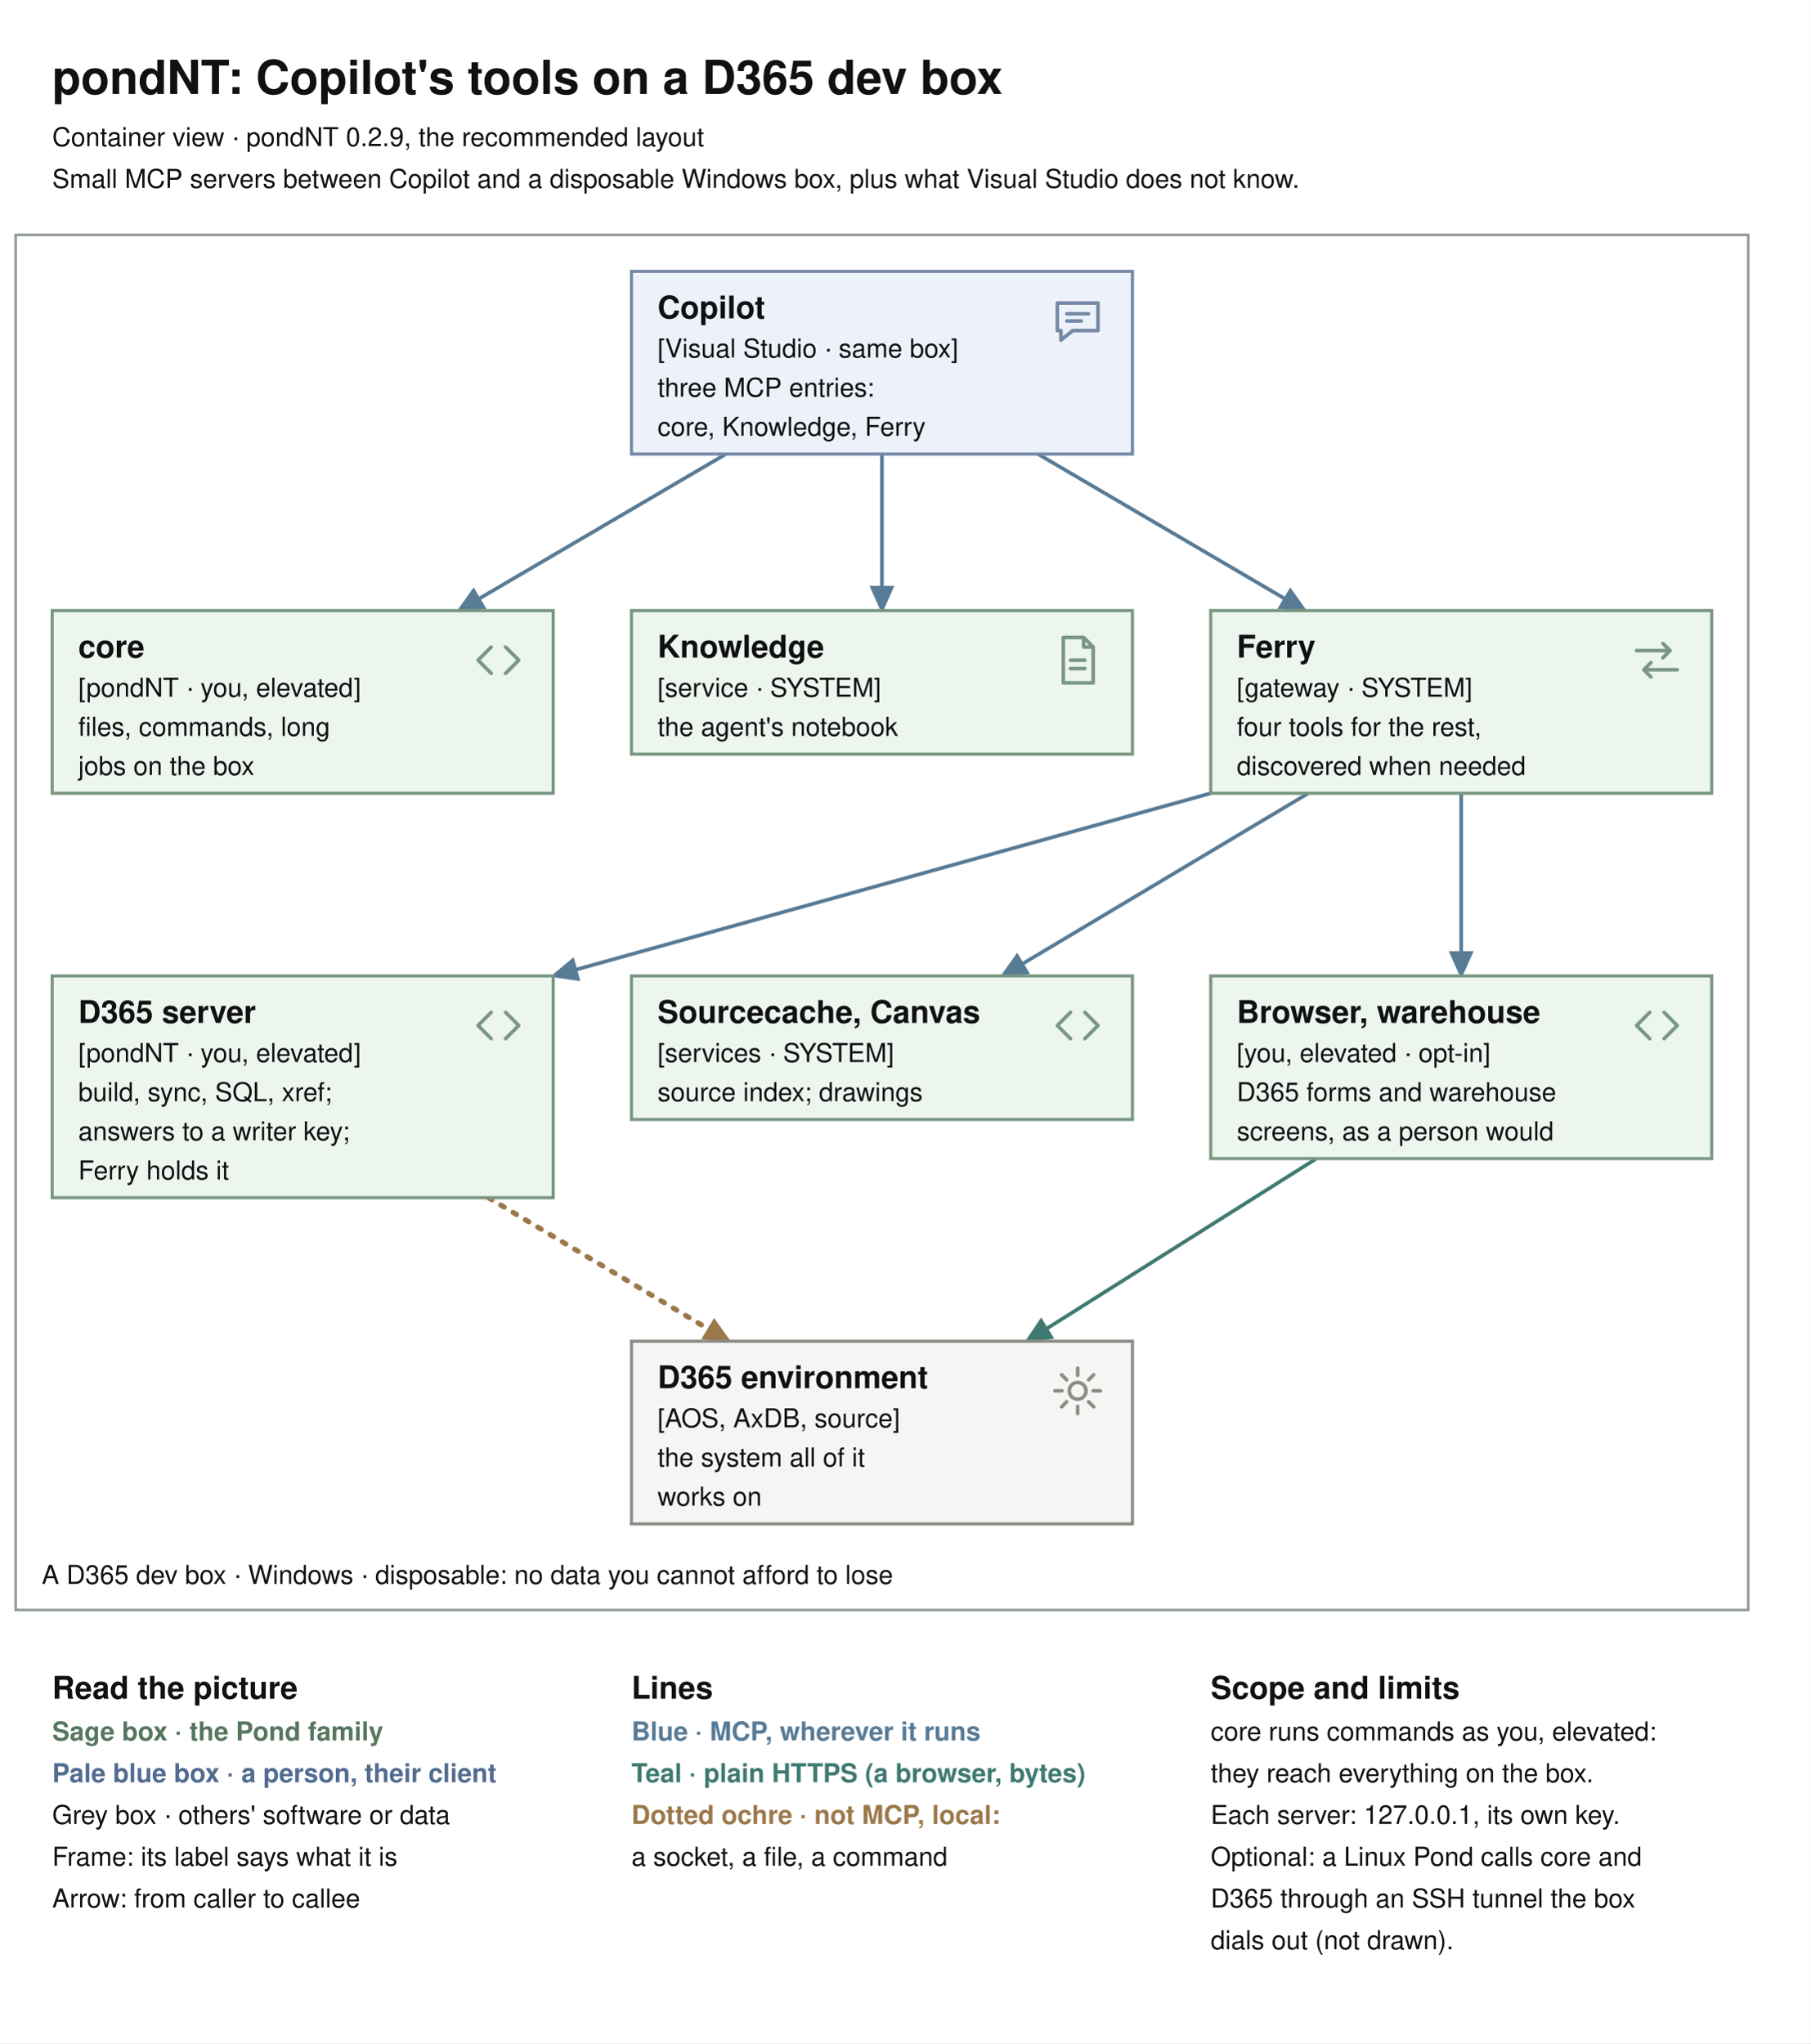
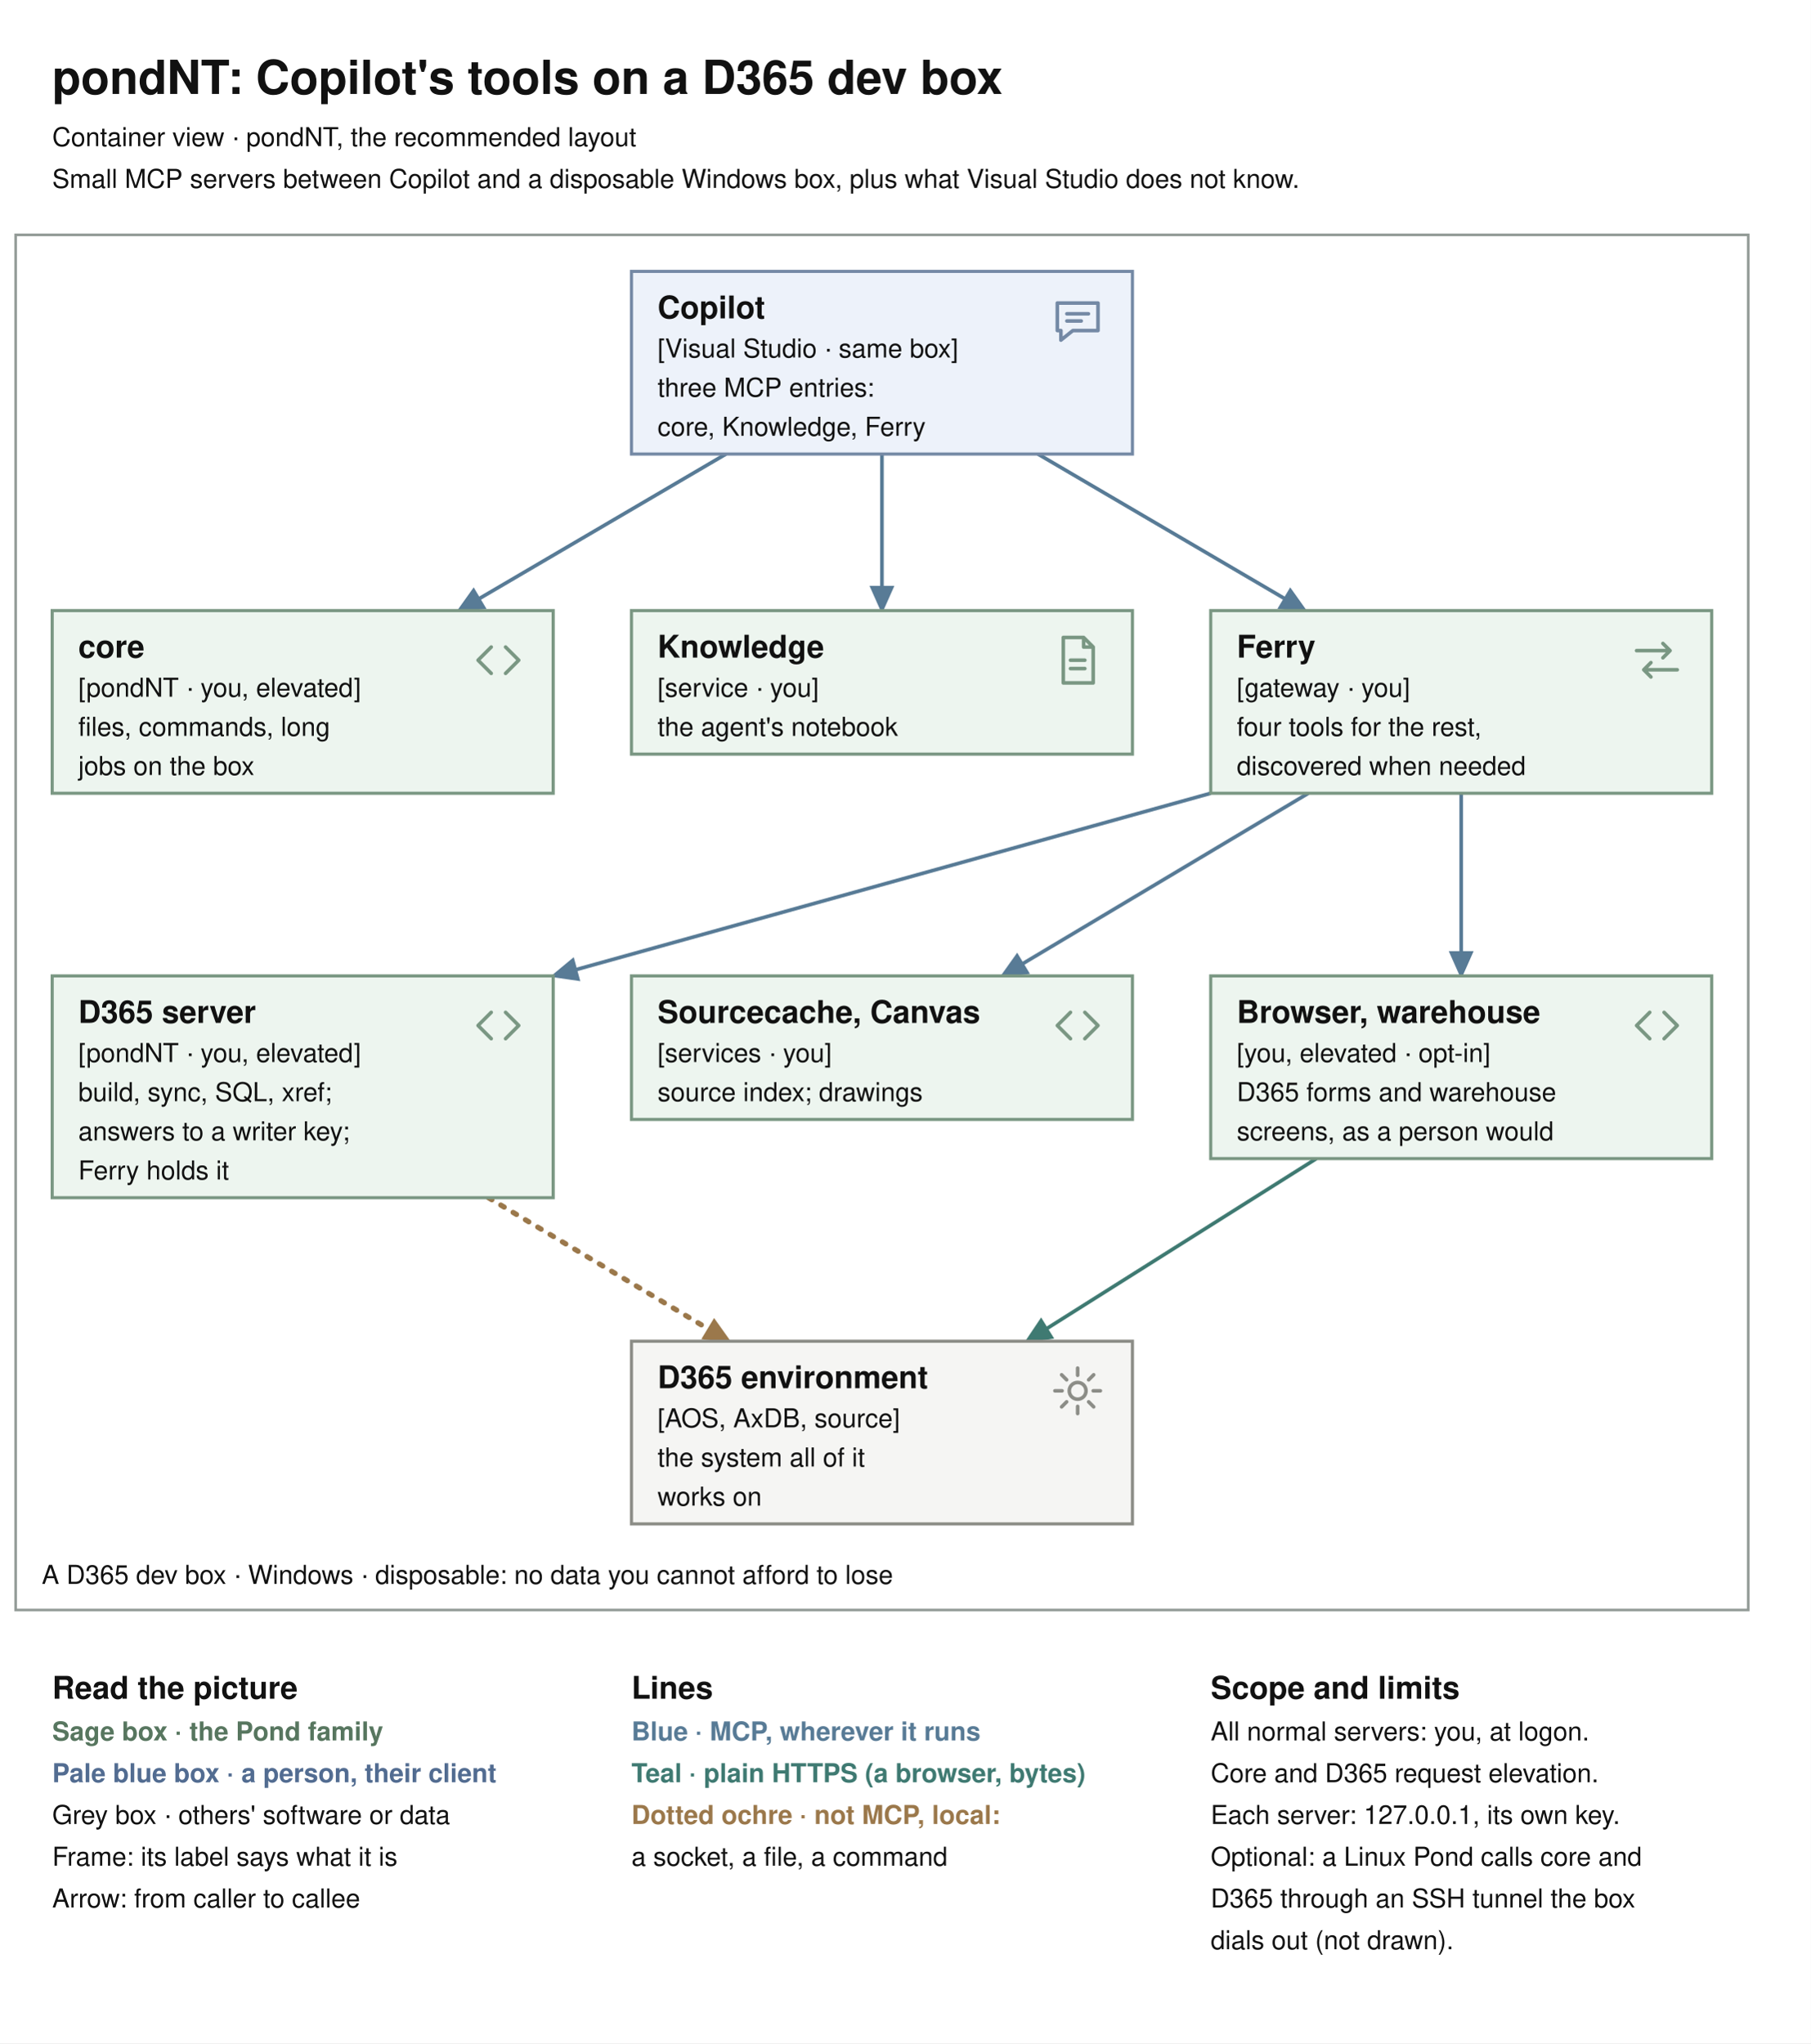
<svg xmlns="http://www.w3.org/2000/svg" width="694pt" height="783pt" viewBox="0 0 694 783">
  <rect x="0" y="0" width="694" height="783" fill="#ffffff" />
  <text x="20.0" y="36.0" font-family="Helvetica,Arial,sans-serif" font-size="18" font-weight="bold" fill="#111111" xml:space="preserve">pondNT: Copilot's tools on a D365 dev box</text>
-   <text x="20.0" y="56.0" font-family="Helvetica,Arial,sans-serif" font-size="10" fill="#111111" xml:space="preserve">Container view · pondNT 0.2.9, the recommended layout</text>
+   <text x="20.0" y="56.0" font-family="Helvetica,Arial,sans-serif" font-size="10" fill="#111111" xml:space="preserve">Container view · pondNT, the recommended layout</text>
  <text x="20.0" y="72.0" font-family="Helvetica,Arial,sans-serif" font-size="10" fill="#111111" xml:space="preserve">Small MCP servers between Copilot and a disposable Windows box, plus what Visual Studio does not know.</text>
  <g class="cluster">
    <rect x="6" y="90" width="664" height="527" fill="none" stroke="#929a96" stroke-width="1" />
    <text x="16.0" y="607.0" font-family="Helvetica,Arial,sans-serif" font-size="10" fill="#111111" xml:space="preserve">A D365 dev box · Windows · disposable: no data you cannot afford to lose</text>
  </g>
  <g class="edge">
    <path fill="none" stroke="#587b96" stroke-width="1.4" d="M278.2,174.0 L183.5,229.5" />
    <polygon fill="#587b96" stroke="#587b96" points="175.8,234.0 185.6,232.9 181.5,226.0" />
  </g>
  <g class="edge">
    <path fill="none" stroke="#587b96" stroke-width="1.4" d="M338.0,174.0 L338.0,225.0" />
    <polygon fill="#587b96" stroke="#587b96" points="338.0,234.0 342.0,225.0 334.0,225.0" />
  </g>
  <g class="edge">
    <path fill="none" stroke="#587b96" stroke-width="1.4" d="M397.8,174.0 L492.5,229.5" />
    <polygon fill="#587b96" stroke="#587b96" points="500.2,234.0 494.5,226.0 490.4,232.9" />
  </g>
  <g class="edge">
    <path fill="none" stroke="#587b96" stroke-width="1.4" d="M464.0,304.0 L220.7,371.6" />
    <polygon fill="#587b96" stroke="#587b96" points="212.0,374.0 221.7,375.4 219.6,367.7" />
  </g>
  <g class="edge">
    <path fill="none" stroke="#587b96" stroke-width="1.4" d="M501.4,304.0 L391.8,369.4" />
    <polygon fill="#587b96" stroke="#587b96" points="384.1,374.0 393.9,372.8 389.8,366.0" />
  </g>
  <g class="edge">
    <path fill="none" stroke="#587b96" stroke-width="1.4" d="M560.0,304.0 L560.0,365.0" />
    <polygon fill="#587b96" stroke="#587b96" points="560.0,374.0 564.0,365.0 556.0,365.0" />
  </g>
  <g class="edge">
    <path fill="none" stroke="#9b784b" stroke-dasharray="1.5,4" stroke-linecap="round" stroke-width="2" d="M187.2,459.0 L271.6,509.4" />
    <polygon fill="#9b784b" stroke="#9b784b" points="279.4,514.0 273.7,506.0 269.6,512.8" />
  </g>
  <g class="edge">
    <path fill="none" stroke="#3f7a72" stroke-width="1.4" d="M504.5,444.0 L401.1,509.2" />
    <polygon fill="#3f7a72" stroke="#3f7a72" points="393.5,514.0 403.2,512.6 399.0,505.8" />
  </g>
  <g class="node">
    <rect x="242" y="104" width="192" height="70" fill="#edf2fa" stroke="#7489a5" stroke-width="1.2" />
    <text x="252.0" y="122.0" font-family="Helvetica,Arial,sans-serif" font-size="12" font-weight="bold" fill="#111111" xml:space="preserve">Copilot</text>
    <text x="252.0" y="137.0" font-family="Helvetica,Arial,sans-serif" font-size="10" fill="#111111" xml:space="preserve">[Visual Studio · same box]</text>
    <text x="252.0" y="152.0" font-family="Helvetica,Arial,sans-serif" font-size="10" fill="#111111" xml:space="preserve">three MCP entries:</text>
    <text x="252.0" y="167.0" font-family="Helvetica,Arial,sans-serif" font-size="10" fill="#111111" xml:space="preserve">core, Knowledge, Ferry</text>
    <path transform="translate(402,112) scale(0.917)" d="M3.5 4.5h17v11.5H10l-5 4v-4H3.5z M7.5 9h9 M7.5 12h6" fill="none" stroke="#7489a5" stroke-width="1.5" stroke-linecap="round" stroke-linejoin="round" />
  </g>
  <g class="node">
    <rect x="20" y="234" width="192" height="70" fill="#edf5ef" stroke="#7a9783" stroke-width="1.2" />
    <text x="30.0" y="252.0" font-family="Helvetica,Arial,sans-serif" font-size="12" font-weight="bold" fill="#111111" xml:space="preserve">core</text>
    <text x="30.0" y="267.0" font-family="Helvetica,Arial,sans-serif" font-size="10" fill="#111111" xml:space="preserve">[pondNT · you, elevated]</text>
    <text x="30.0" y="282.0" font-family="Helvetica,Arial,sans-serif" font-size="10" fill="#111111" xml:space="preserve">files, commands, long</text>
    <text x="30.0" y="297.0" font-family="Helvetica,Arial,sans-serif" font-size="10" fill="#111111" xml:space="preserve">jobs on the box</text>
    <path transform="translate(180,242) scale(0.917)" d="M9 6.5 3.5 12 9 17.5 M15 6.5 20.5 12 15 17.5" fill="none" stroke="#7a9783" stroke-width="1.5" stroke-linecap="round" stroke-linejoin="round" />
  </g>
  <g class="node">
    <rect x="242" y="234" width="192" height="55" fill="#edf5ef" stroke="#7a9783" stroke-width="1.2" />
    <text x="252.0" y="252.0" font-family="Helvetica,Arial,sans-serif" font-size="12" font-weight="bold" fill="#111111" xml:space="preserve">Knowledge</text>
-     <text x="252.0" y="267.0" font-family="Helvetica,Arial,sans-serif" font-size="10" fill="#111111" xml:space="preserve">[service · SYSTEM]</text>
+     <text x="252.0" y="267.0" font-family="Helvetica,Arial,sans-serif" font-size="10" fill="#111111" xml:space="preserve">[service · you]</text>
    <text x="252.0" y="282.0" font-family="Helvetica,Arial,sans-serif" font-size="10" fill="#111111" xml:space="preserve">the agent's notebook</text>
    <path transform="translate(402,242) scale(0.917)" d="M6 2.5h8.5l4 4v15H6z M14.5 2.5v4h4 M9 12h6 M9 15.5h6" fill="none" stroke="#7a9783" stroke-width="1.5" stroke-linecap="round" stroke-linejoin="round" />
  </g>
  <g class="node">
    <rect x="464" y="234" width="192" height="70" fill="#edf5ef" stroke="#7a9783" stroke-width="1.2" />
    <text x="474.0" y="252.0" font-family="Helvetica,Arial,sans-serif" font-size="12" font-weight="bold" fill="#111111" xml:space="preserve">Ferry</text>
-     <text x="474.0" y="267.0" font-family="Helvetica,Arial,sans-serif" font-size="10" fill="#111111" xml:space="preserve">[gateway · SYSTEM]</text>
+     <text x="474.0" y="267.0" font-family="Helvetica,Arial,sans-serif" font-size="10" fill="#111111" xml:space="preserve">[gateway · you]</text>
    <text x="474.0" y="282.0" font-family="Helvetica,Arial,sans-serif" font-size="10" fill="#111111" xml:space="preserve">four tools for the rest,</text>
    <text x="474.0" y="297.0" font-family="Helvetica,Arial,sans-serif" font-size="10" fill="#111111" xml:space="preserve">discovered when needed</text>
    <path transform="translate(624,242) scale(0.917)" d="M3.5 8h14 M14.5 5l3 3-3 3 M20.5 16h-14 M9.5 13l-3 3 3 3" fill="none" stroke="#7a9783" stroke-width="1.5" stroke-linecap="round" stroke-linejoin="round" />
  </g>
  <g class="node">
    <rect x="20" y="374" width="192" height="85" fill="#edf5ef" stroke="#7a9783" stroke-width="1.2" />
    <text x="30.0" y="392.0" font-family="Helvetica,Arial,sans-serif" font-size="12" font-weight="bold" fill="#111111" xml:space="preserve">D365 server</text>
    <text x="30.0" y="407.0" font-family="Helvetica,Arial,sans-serif" font-size="10" fill="#111111" xml:space="preserve">[pondNT · you, elevated]</text>
    <text x="30.0" y="422.0" font-family="Helvetica,Arial,sans-serif" font-size="10" fill="#111111" xml:space="preserve">build, sync, SQL, xref;</text>
    <text x="30.0" y="437.0" font-family="Helvetica,Arial,sans-serif" font-size="10" fill="#111111" xml:space="preserve">answers to a writer key;</text>
    <text x="30.0" y="452.0" font-family="Helvetica,Arial,sans-serif" font-size="10" fill="#111111" xml:space="preserve">Ferry holds it</text>
    <path transform="translate(180,382) scale(0.917)" d="M9 6.5 3.5 12 9 17.5 M15 6.5 20.5 12 15 17.5" fill="none" stroke="#7a9783" stroke-width="1.5" stroke-linecap="round" stroke-linejoin="round" />
  </g>
  <g class="node">
    <rect x="242" y="374" width="192" height="55" fill="#edf5ef" stroke="#7a9783" stroke-width="1.2" />
    <text x="252.0" y="392.0" font-family="Helvetica,Arial,sans-serif" font-size="12" font-weight="bold" fill="#111111" xml:space="preserve">Sourcecache, Canvas</text>
-     <text x="252.0" y="407.0" font-family="Helvetica,Arial,sans-serif" font-size="10" fill="#111111" xml:space="preserve">[services · SYSTEM]</text>
+     <text x="252.0" y="407.0" font-family="Helvetica,Arial,sans-serif" font-size="10" fill="#111111" xml:space="preserve">[services · you]</text>
    <text x="252.0" y="422.0" font-family="Helvetica,Arial,sans-serif" font-size="10" fill="#111111" xml:space="preserve">source index; drawings</text>
    <path transform="translate(402,382) scale(0.917)" d="M9 6.5 3.5 12 9 17.5 M15 6.5 20.5 12 15 17.5" fill="none" stroke="#7a9783" stroke-width="1.5" stroke-linecap="round" stroke-linejoin="round" />
  </g>
  <g class="node">
    <rect x="464" y="374" width="192" height="70" fill="#edf5ef" stroke="#7a9783" stroke-width="1.2" />
    <text x="474.0" y="392.0" font-family="Helvetica,Arial,sans-serif" font-size="12" font-weight="bold" fill="#111111" xml:space="preserve">Browser, warehouse</text>
    <text x="474.0" y="407.0" font-family="Helvetica,Arial,sans-serif" font-size="10" fill="#111111" xml:space="preserve">[you, elevated · opt-in]</text>
    <text x="474.0" y="422.0" font-family="Helvetica,Arial,sans-serif" font-size="10" fill="#111111" xml:space="preserve">D365 forms and warehouse</text>
    <text x="474.0" y="437.0" font-family="Helvetica,Arial,sans-serif" font-size="10" fill="#111111" xml:space="preserve">screens, as a person would</text>
    <path transform="translate(624,382) scale(0.917)" d="M9 6.5 3.5 12 9 17.5 M15 6.5 20.5 12 15 17.5" fill="none" stroke="#7a9783" stroke-width="1.5" stroke-linecap="round" stroke-linejoin="round" />
  </g>
  <g class="node">
    <rect x="242" y="514" width="192" height="70" fill="#f5f5f3" stroke="#8c8d87" stroke-width="1.2" />
    <text x="252.0" y="532.0" font-family="Helvetica,Arial,sans-serif" font-size="12" font-weight="bold" fill="#111111" xml:space="preserve">D365 environment</text>
    <text x="252.0" y="547.0" font-family="Helvetica,Arial,sans-serif" font-size="10" fill="#111111" xml:space="preserve">[AOS, AxDB, source]</text>
    <text x="252.0" y="562.0" font-family="Helvetica,Arial,sans-serif" font-size="10" fill="#111111" xml:space="preserve">the system all of it</text>
    <text x="252.0" y="577.0" font-family="Helvetica,Arial,sans-serif" font-size="10" fill="#111111" xml:space="preserve">works on</text>
    <path transform="translate(402,522) scale(0.917)" d="M12 8.5a3.5 3.5 0 1 1 0 7a3.5 3.5 0 1 1 0-7z M12 2.5v3 M12 18.5v3 M2.5 12h3 M18.5 12h3 M5.3 5.3l2.1 2.1 M16.6 16.6l2.1 2.1 M5.3 18.7l2.1-2.1 M16.6 7.4l2.1-2.1" fill="none" stroke="#8c8d87" stroke-width="1.5" stroke-linecap="round" stroke-linejoin="round" />
  </g>
  <text x="20.0" y="651.0" font-family="Helvetica,Arial,sans-serif" font-size="12" font-weight="bold" fill="#111111" xml:space="preserve">Read the picture</text>
  <text x="20.0" y="667.0" font-family="Helvetica,Arial,sans-serif" font-size="10" font-weight="bold" fill="#57765f" xml:space="preserve">Sage box · the Pond family</text>
  <text x="20.0" y="683.0" font-family="Helvetica,Arial,sans-serif" font-size="10" font-weight="bold" fill="#526c91" xml:space="preserve">Pale blue box · a person, their client</text>
  <text x="20.0" y="699.0" font-family="Helvetica,Arial,sans-serif" font-size="10" fill="#111111" xml:space="preserve">Grey box · others' software or data</text>
  <text x="20.0" y="715.0" font-family="Helvetica,Arial,sans-serif" font-size="10" fill="#111111" xml:space="preserve">Frame: its label says what it is</text>
  <text x="20.0" y="731.0" font-family="Helvetica,Arial,sans-serif" font-size="10" fill="#111111" xml:space="preserve">Arrow: from caller to callee</text>
  <text x="242.0" y="651.0" font-family="Helvetica,Arial,sans-serif" font-size="12" font-weight="bold" fill="#111111" xml:space="preserve">Lines</text>
  <text x="242.0" y="667.0" font-family="Helvetica,Arial,sans-serif" font-size="10" font-weight="bold" fill="#587b96" xml:space="preserve">Blue · MCP, wherever it runs</text>
  <text x="242.0" y="683.0" font-family="Helvetica,Arial,sans-serif" font-size="10" font-weight="bold" fill="#3f7a72" xml:space="preserve">Teal · plain HTTPS (a browser, bytes)</text>
  <text x="242.0" y="699.0" font-family="Helvetica,Arial,sans-serif" font-size="10" font-weight="bold" fill="#9b784b" xml:space="preserve">Dotted ochre · not MCP, local:</text>
  <text x="242.0" y="715.0" font-family="Helvetica,Arial,sans-serif" font-size="10" fill="#111111" xml:space="preserve">a socket, a file, a command</text>
  <text x="464.0" y="651.0" font-family="Helvetica,Arial,sans-serif" font-size="12" font-weight="bold" fill="#111111" xml:space="preserve">Scope and limits</text>
-   <text x="464.0" y="667.0" font-family="Helvetica,Arial,sans-serif" font-size="10" fill="#111111" xml:space="preserve">core runs commands as you, elevated:</text>
-   <text x="464.0" y="683.0" font-family="Helvetica,Arial,sans-serif" font-size="10" fill="#111111" xml:space="preserve">they reach everything on the box.</text>
+   <text x="464.0" y="667.0" font-family="Helvetica,Arial,sans-serif" font-size="10" fill="#111111" xml:space="preserve">All normal servers: you, at logon.</text>
+   <text x="464.0" y="683.0" font-family="Helvetica,Arial,sans-serif" font-size="10" fill="#111111" xml:space="preserve">Core and D365 request elevation.</text>
  <text x="464.0" y="699.0" font-family="Helvetica,Arial,sans-serif" font-size="10" fill="#111111" xml:space="preserve">Each server: 127.0.0.1, its own key.</text>
  <text x="464.0" y="715.0" font-family="Helvetica,Arial,sans-serif" font-size="10" fill="#111111" xml:space="preserve">Optional: a Linux Pond calls core and</text>
  <text x="464.0" y="731.0" font-family="Helvetica,Arial,sans-serif" font-size="10" fill="#111111" xml:space="preserve">D365 through an SSH tunnel the box</text>
  <text x="464.0" y="747.0" font-family="Helvetica,Arial,sans-serif" font-size="10" fill="#111111" xml:space="preserve">dials out (not drawn).</text>
</svg>
